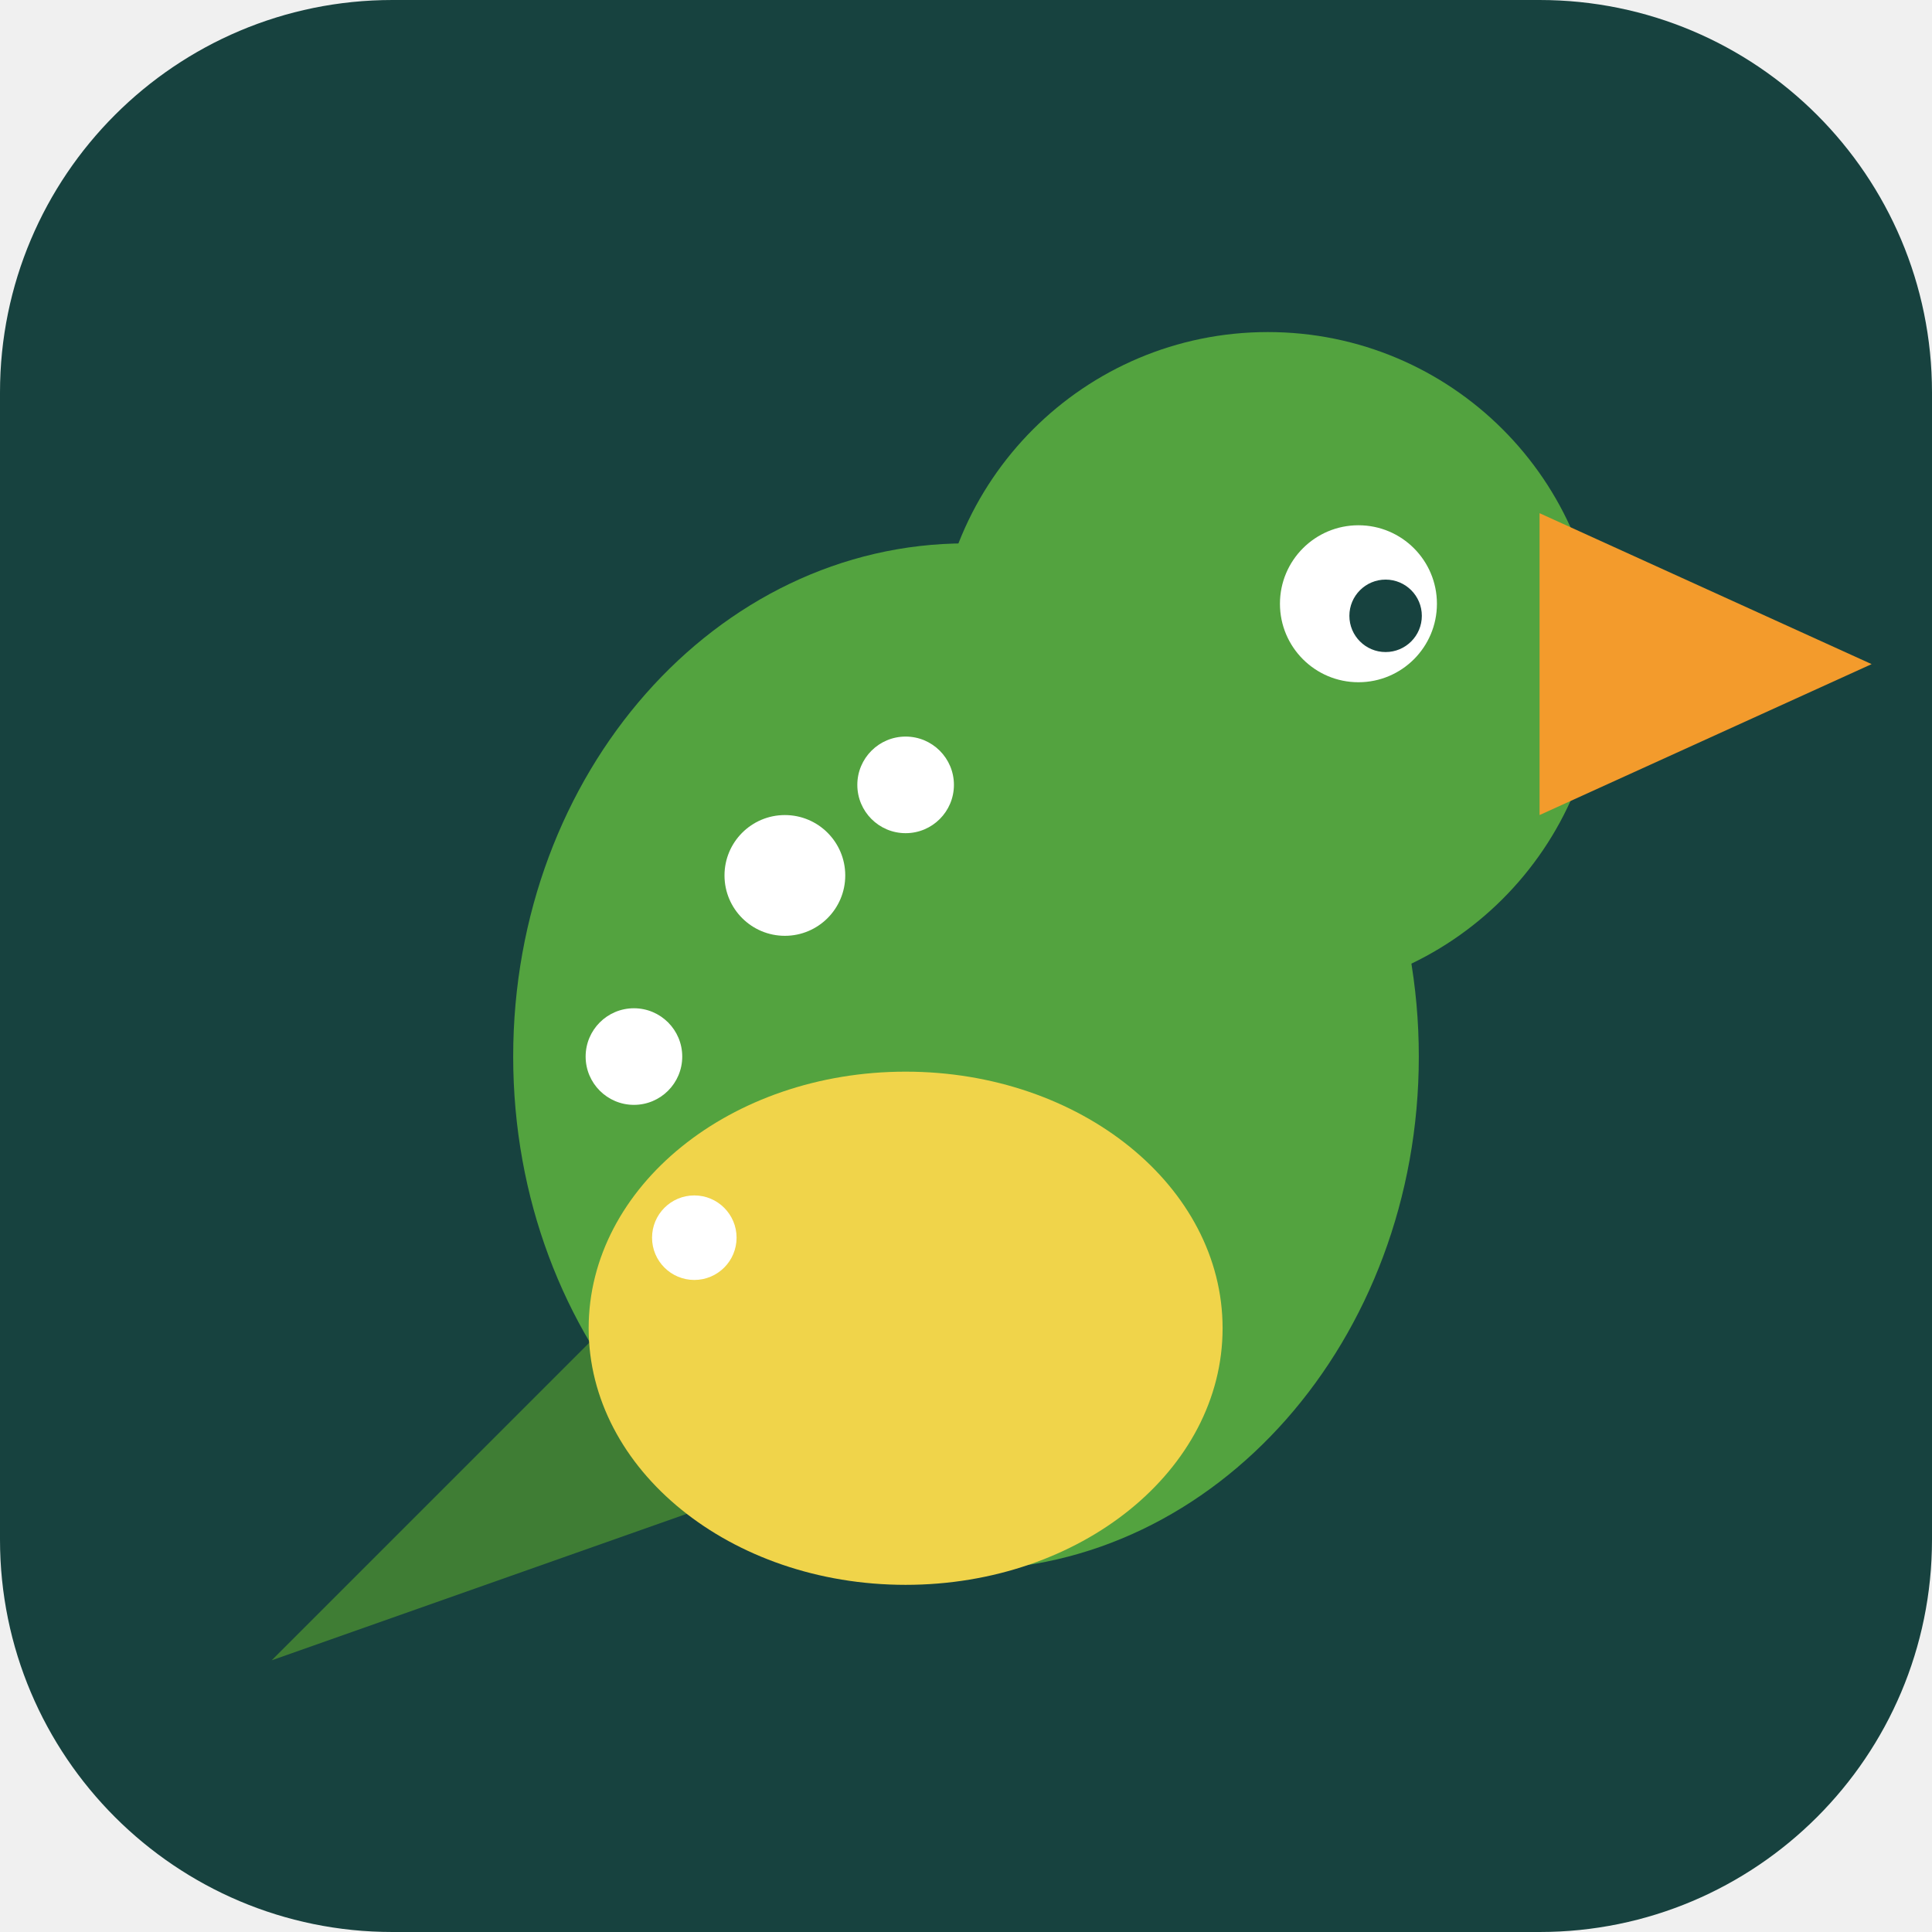
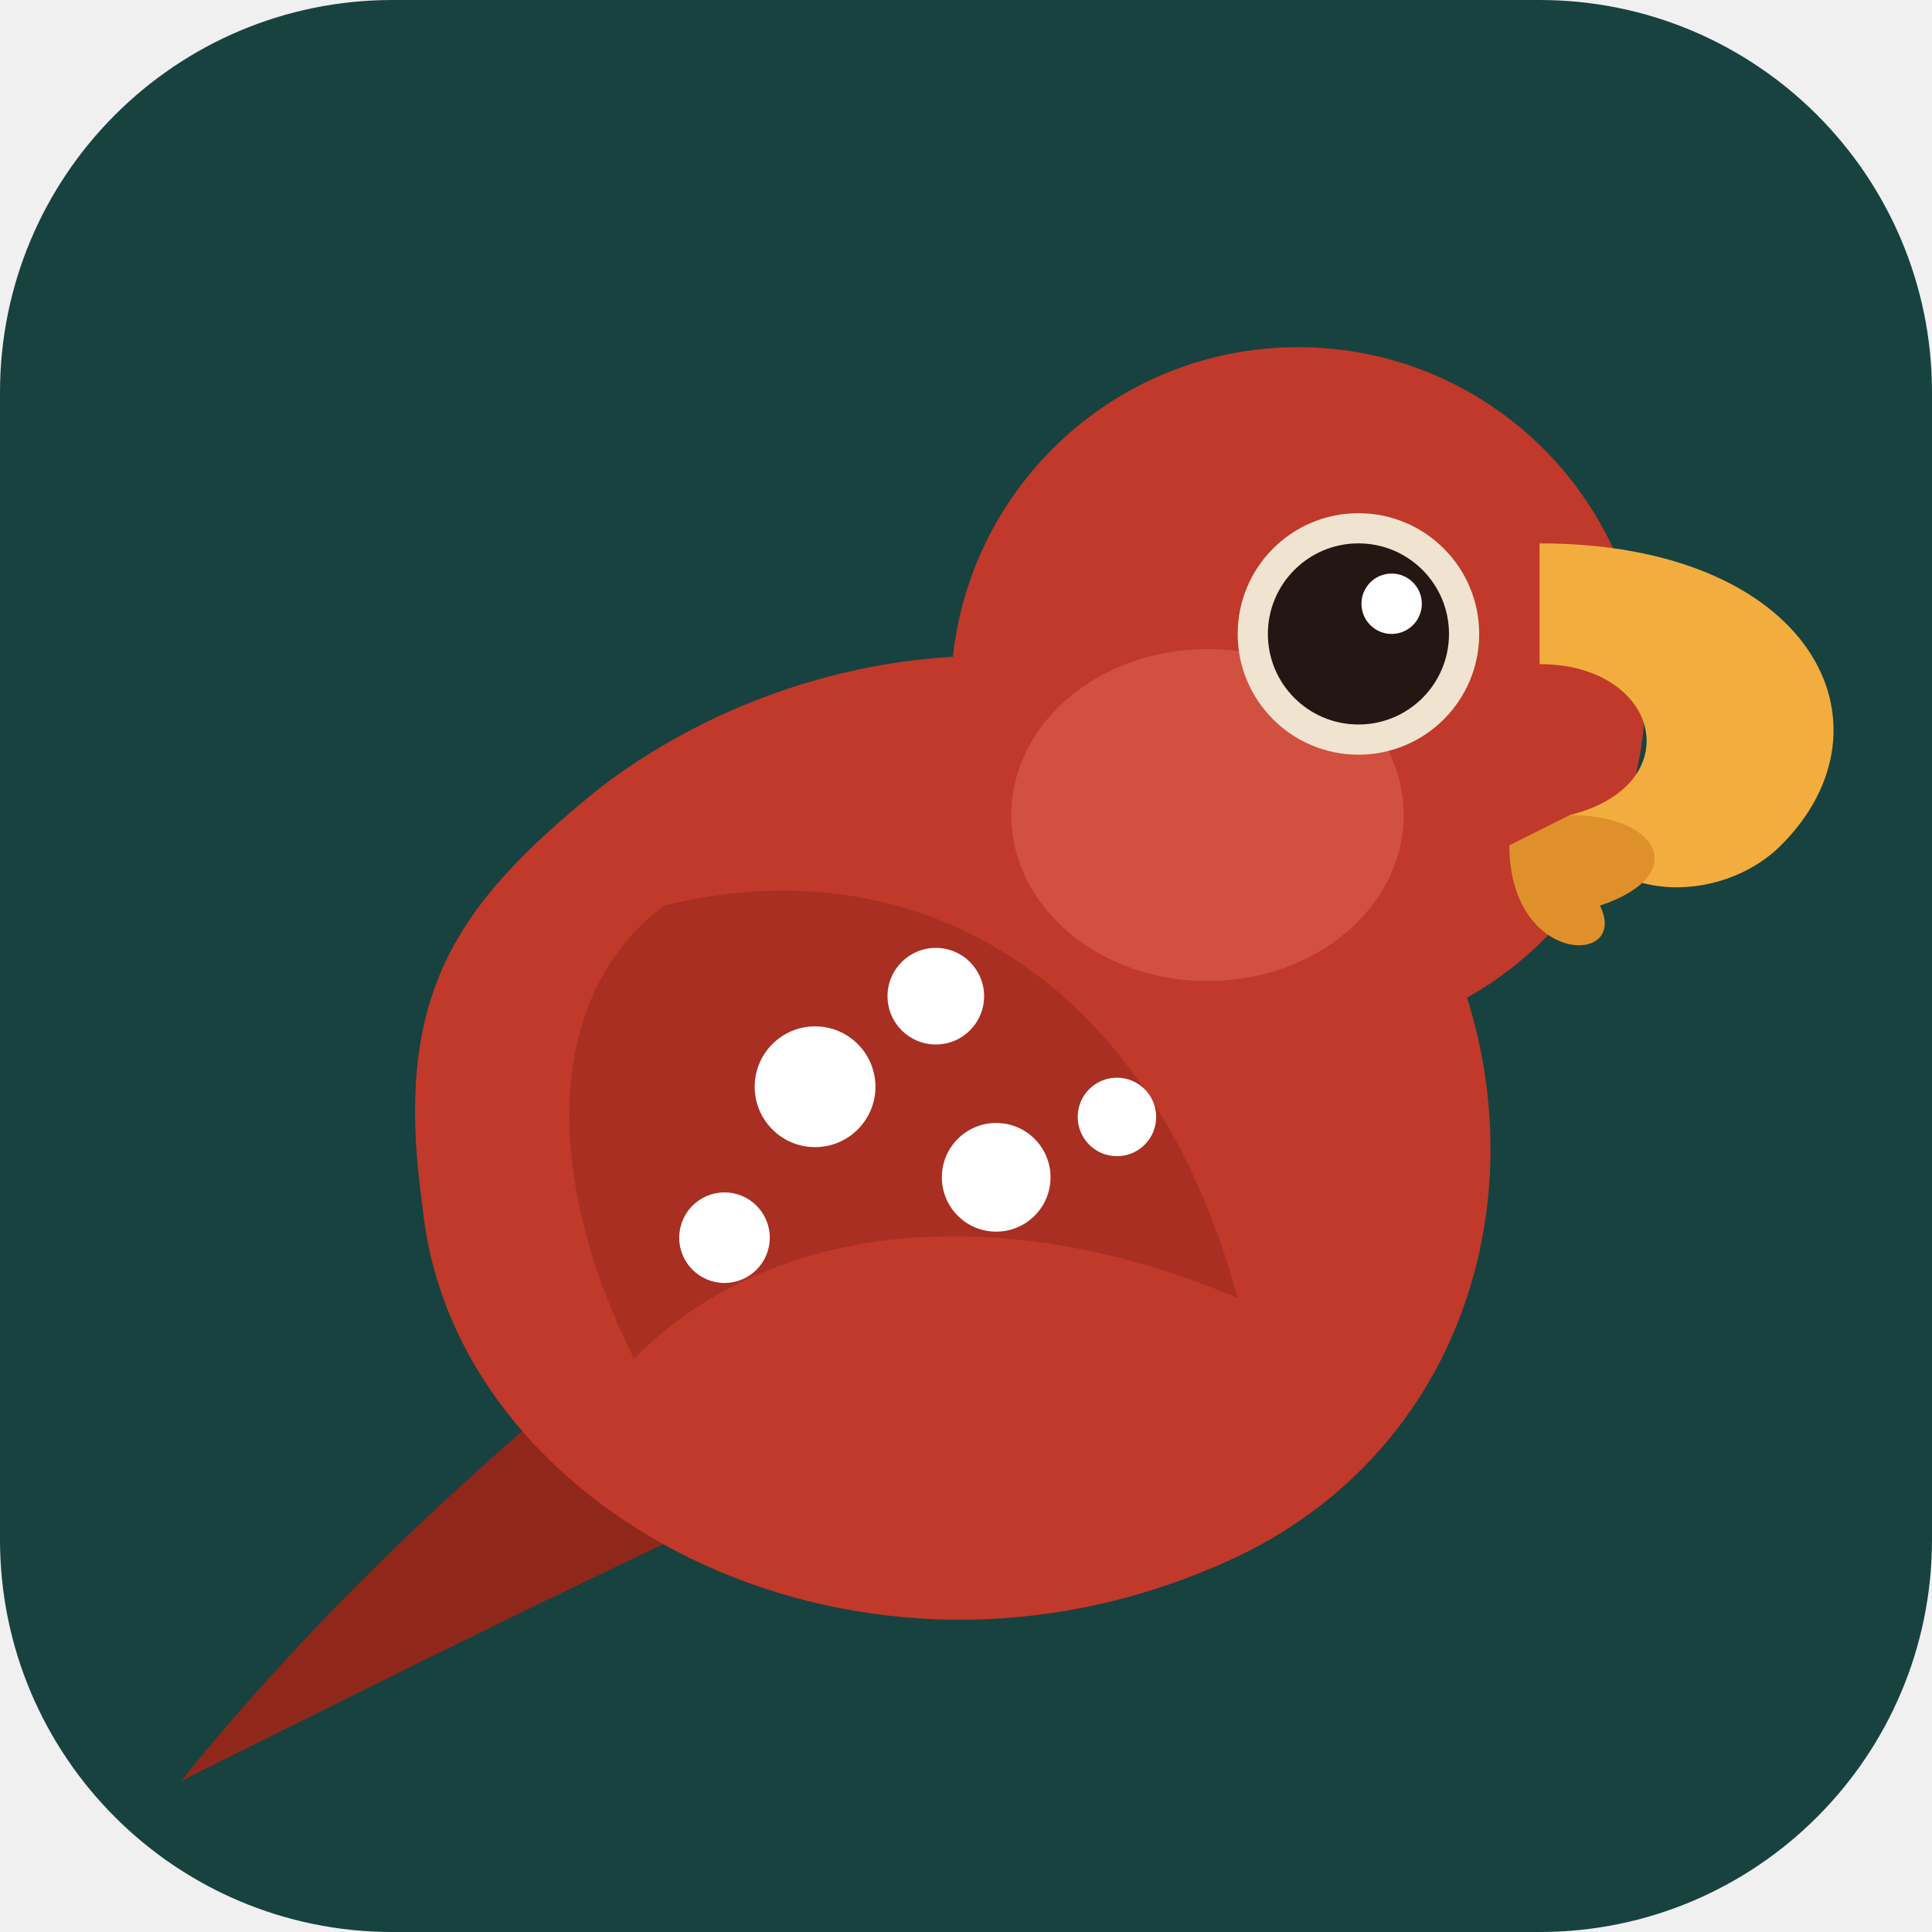
<svg xmlns="http://www.w3.org/2000/svg" viewBox="0 0 64 64">
  <rect width="64" height="64" rx="13" fill="#17423f" />
-   <path d="M22 42 9 55l17-6z" fill="#3f7d34" />
-   <ellipse cx="32" cy="35" rx="15" ry="17" fill="#53a33f" />
-   <circle cx="42" cy="22" r="11" fill="#53a33f" />
-   <ellipse cx="30" cy="44" rx="10.5" ry="8.5" fill="#f0d44a" />
-   <path d="M51 17l11 5-11 5z" fill="#f39b2c" />
-   <circle cx="45" cy="20" r="2.6" fill="#fff" />
-   <circle cx="45.9" cy="20.4" r="1.2" fill="#17423f" />
-   <circle cx="26" cy="29" r="2" fill="#fff" />
-   <circle cx="21" cy="35" r="1.6" fill="#fff" />
-   <circle cx="30" cy="26" r="1.6" fill="#fff" />
-   <circle cx="23" cy="41" r="1.4" fill="#fff" />
+   <path d="M24 42 C16 48 10 54 6 59 C14 55 22 51 31 47 Z" fill="#8f271b" />
+   <path d="M20 26 C28 20 40 20 46 28 C52 36 50 48 40 52 C28 57 15 50 14 40 C13 33 15 30 20 26 Z" fill="#c0392b" />
+   <circle cx="43" cy="23" r="11.5" fill="#c0392b" />
+   <ellipse cx="40" cy="27" rx="6.5" ry="5.5" fill="#d1503f" />
+   <path d="M51 18 C60 18 63 24 59 28 C57 30 53 30 52 27 C56 26 55 22 51 22 Z" fill="#f2ad3e" />
+   <path d="M52 27 C55 27 56 29 53 30 C54 32 50 32 50 28 Z" fill="#e0902a" />
+   <circle cx="45" cy="21" r="4" fill="#f0e3d0" />
+   <circle cx="45" cy="21" r="3" fill="#241612" />
+   <circle cx="46.1" cy="20" r="1" fill="#fff" />
+   <path d="M22 30 C30 28 38 32 41 43 C34 40 26 40 21 45 C18 39 18 33 22 30 Z" fill="#a82f22" />
+   <circle cx="27" cy="36" r="2" fill="#fff" />
+   <circle cx="33" cy="39" r="1.8" fill="#fff" />
+   <circle cx="24" cy="41" r="1.5" fill="#fff" />
+   <circle cx="31" cy="33" r="1.6" fill="#fff" />
+   <circle cx="37" cy="37" r="1.3" fill="#fff" />
</svg>
